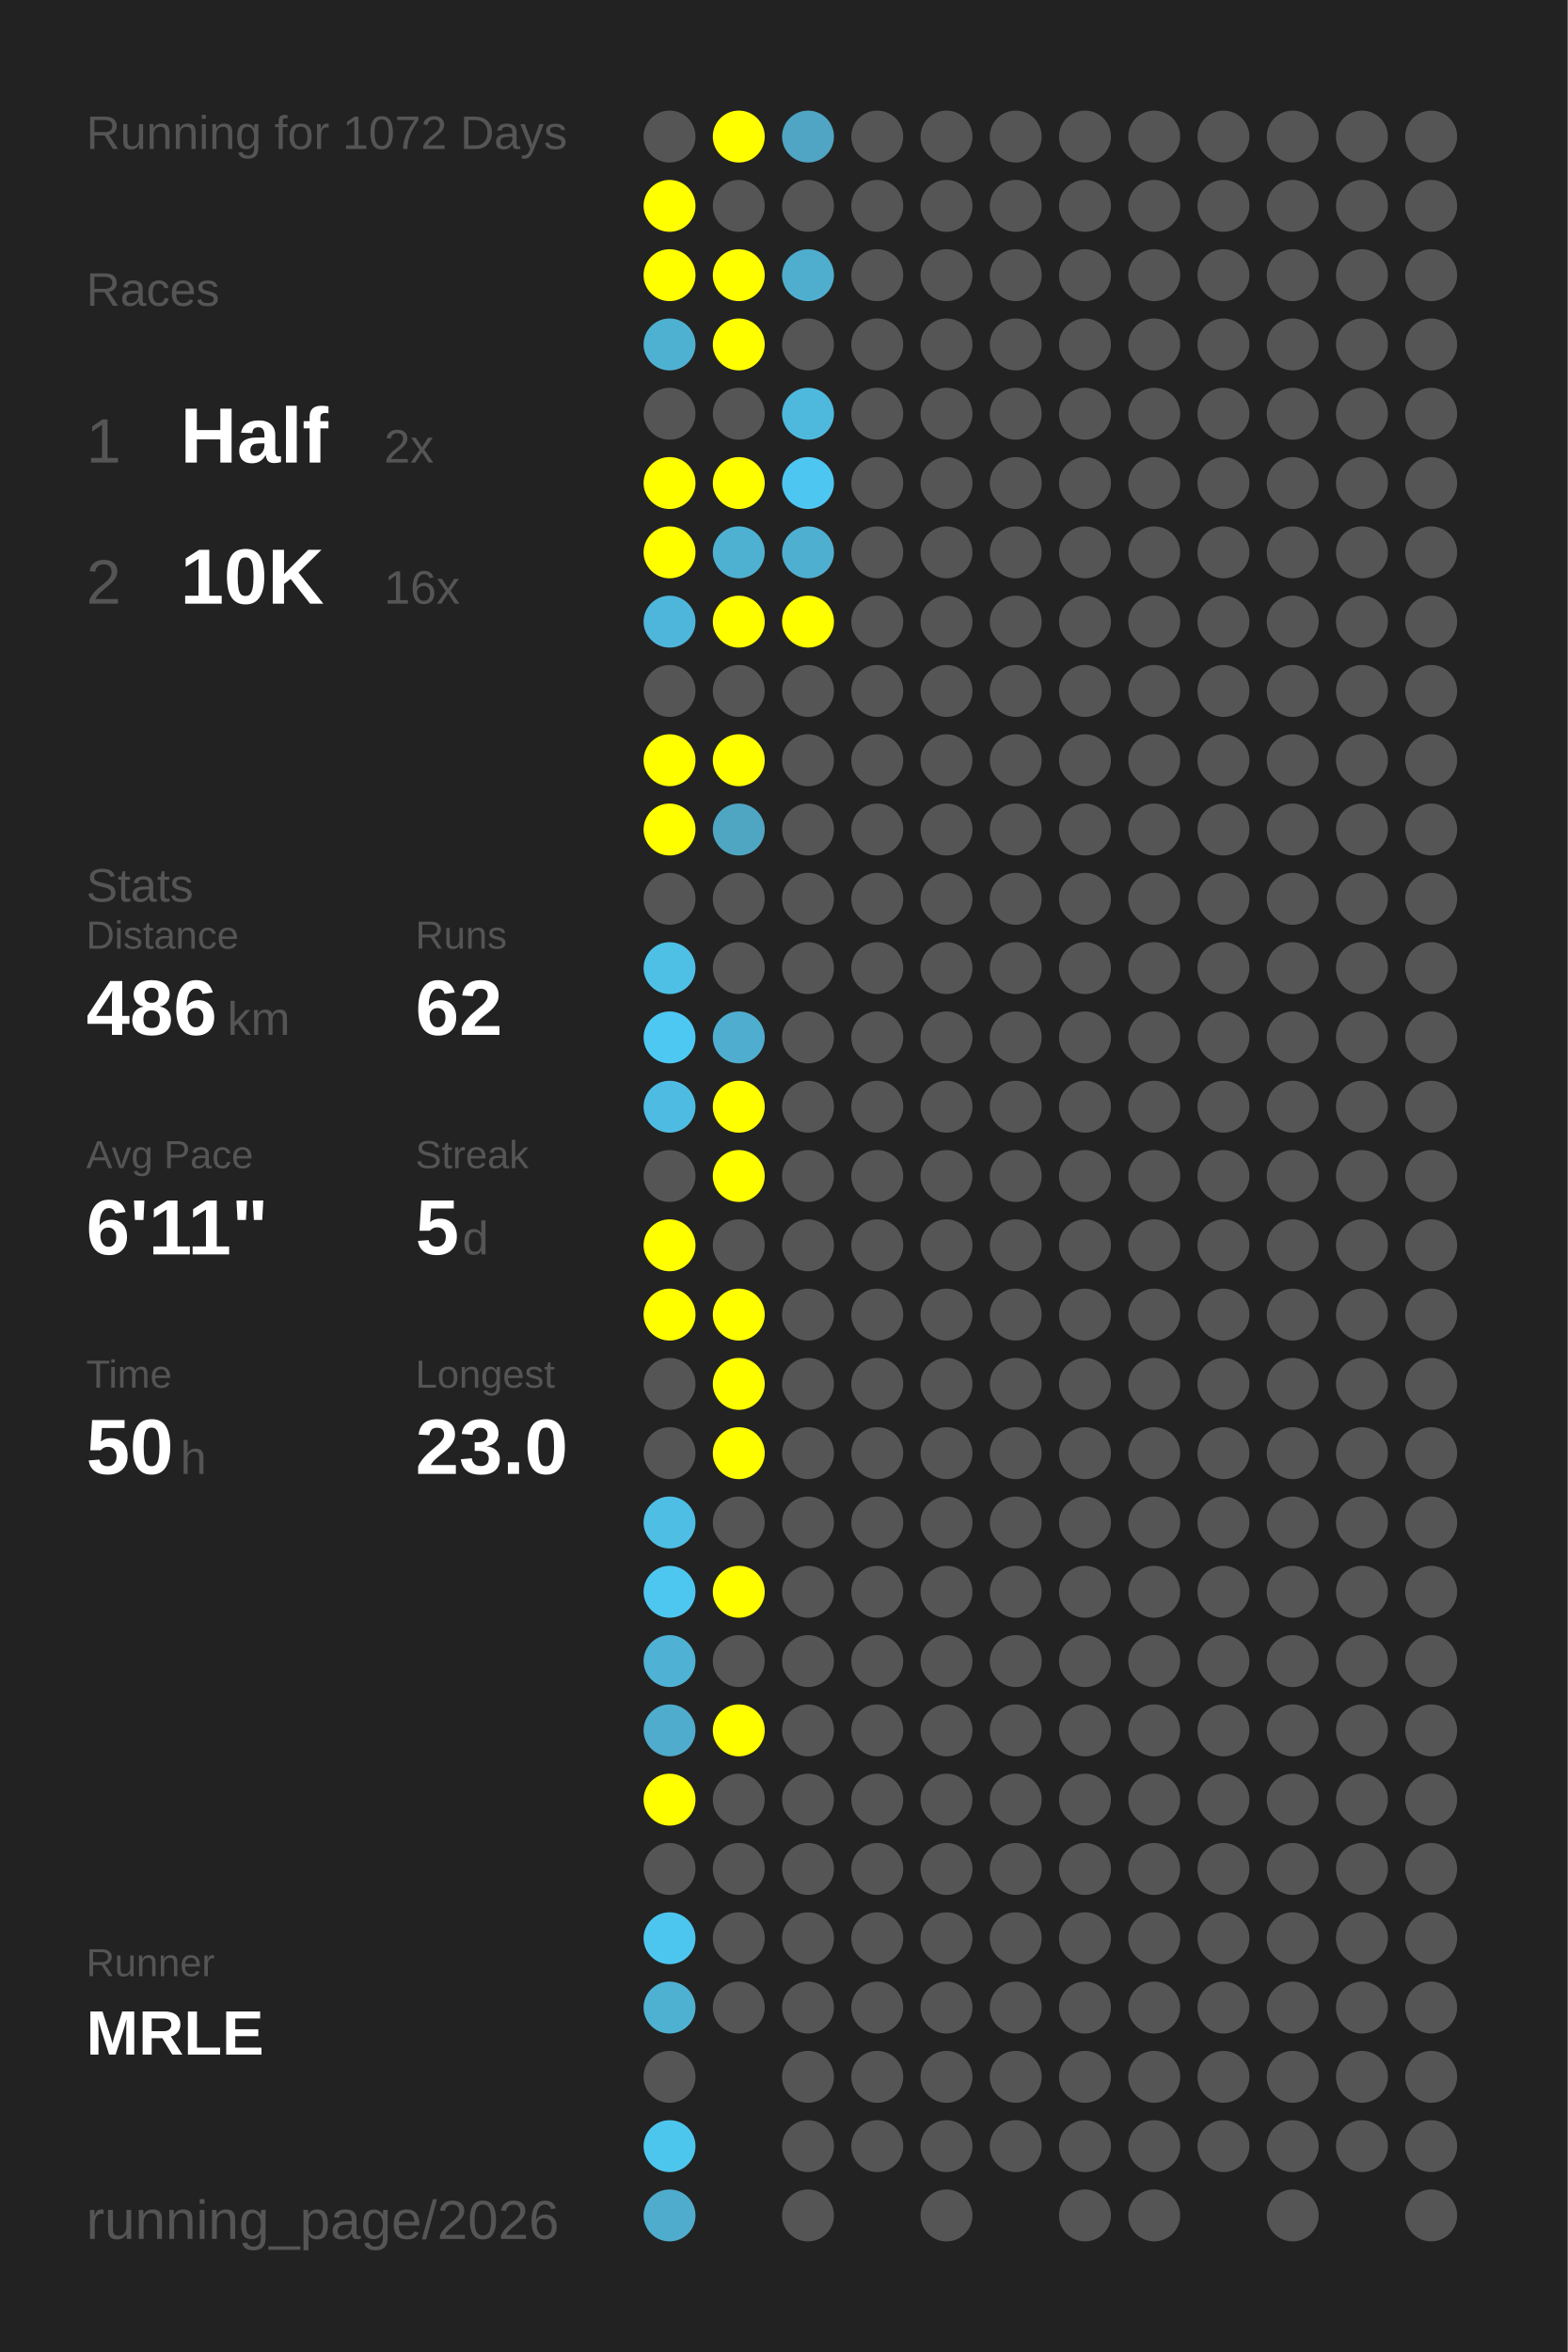
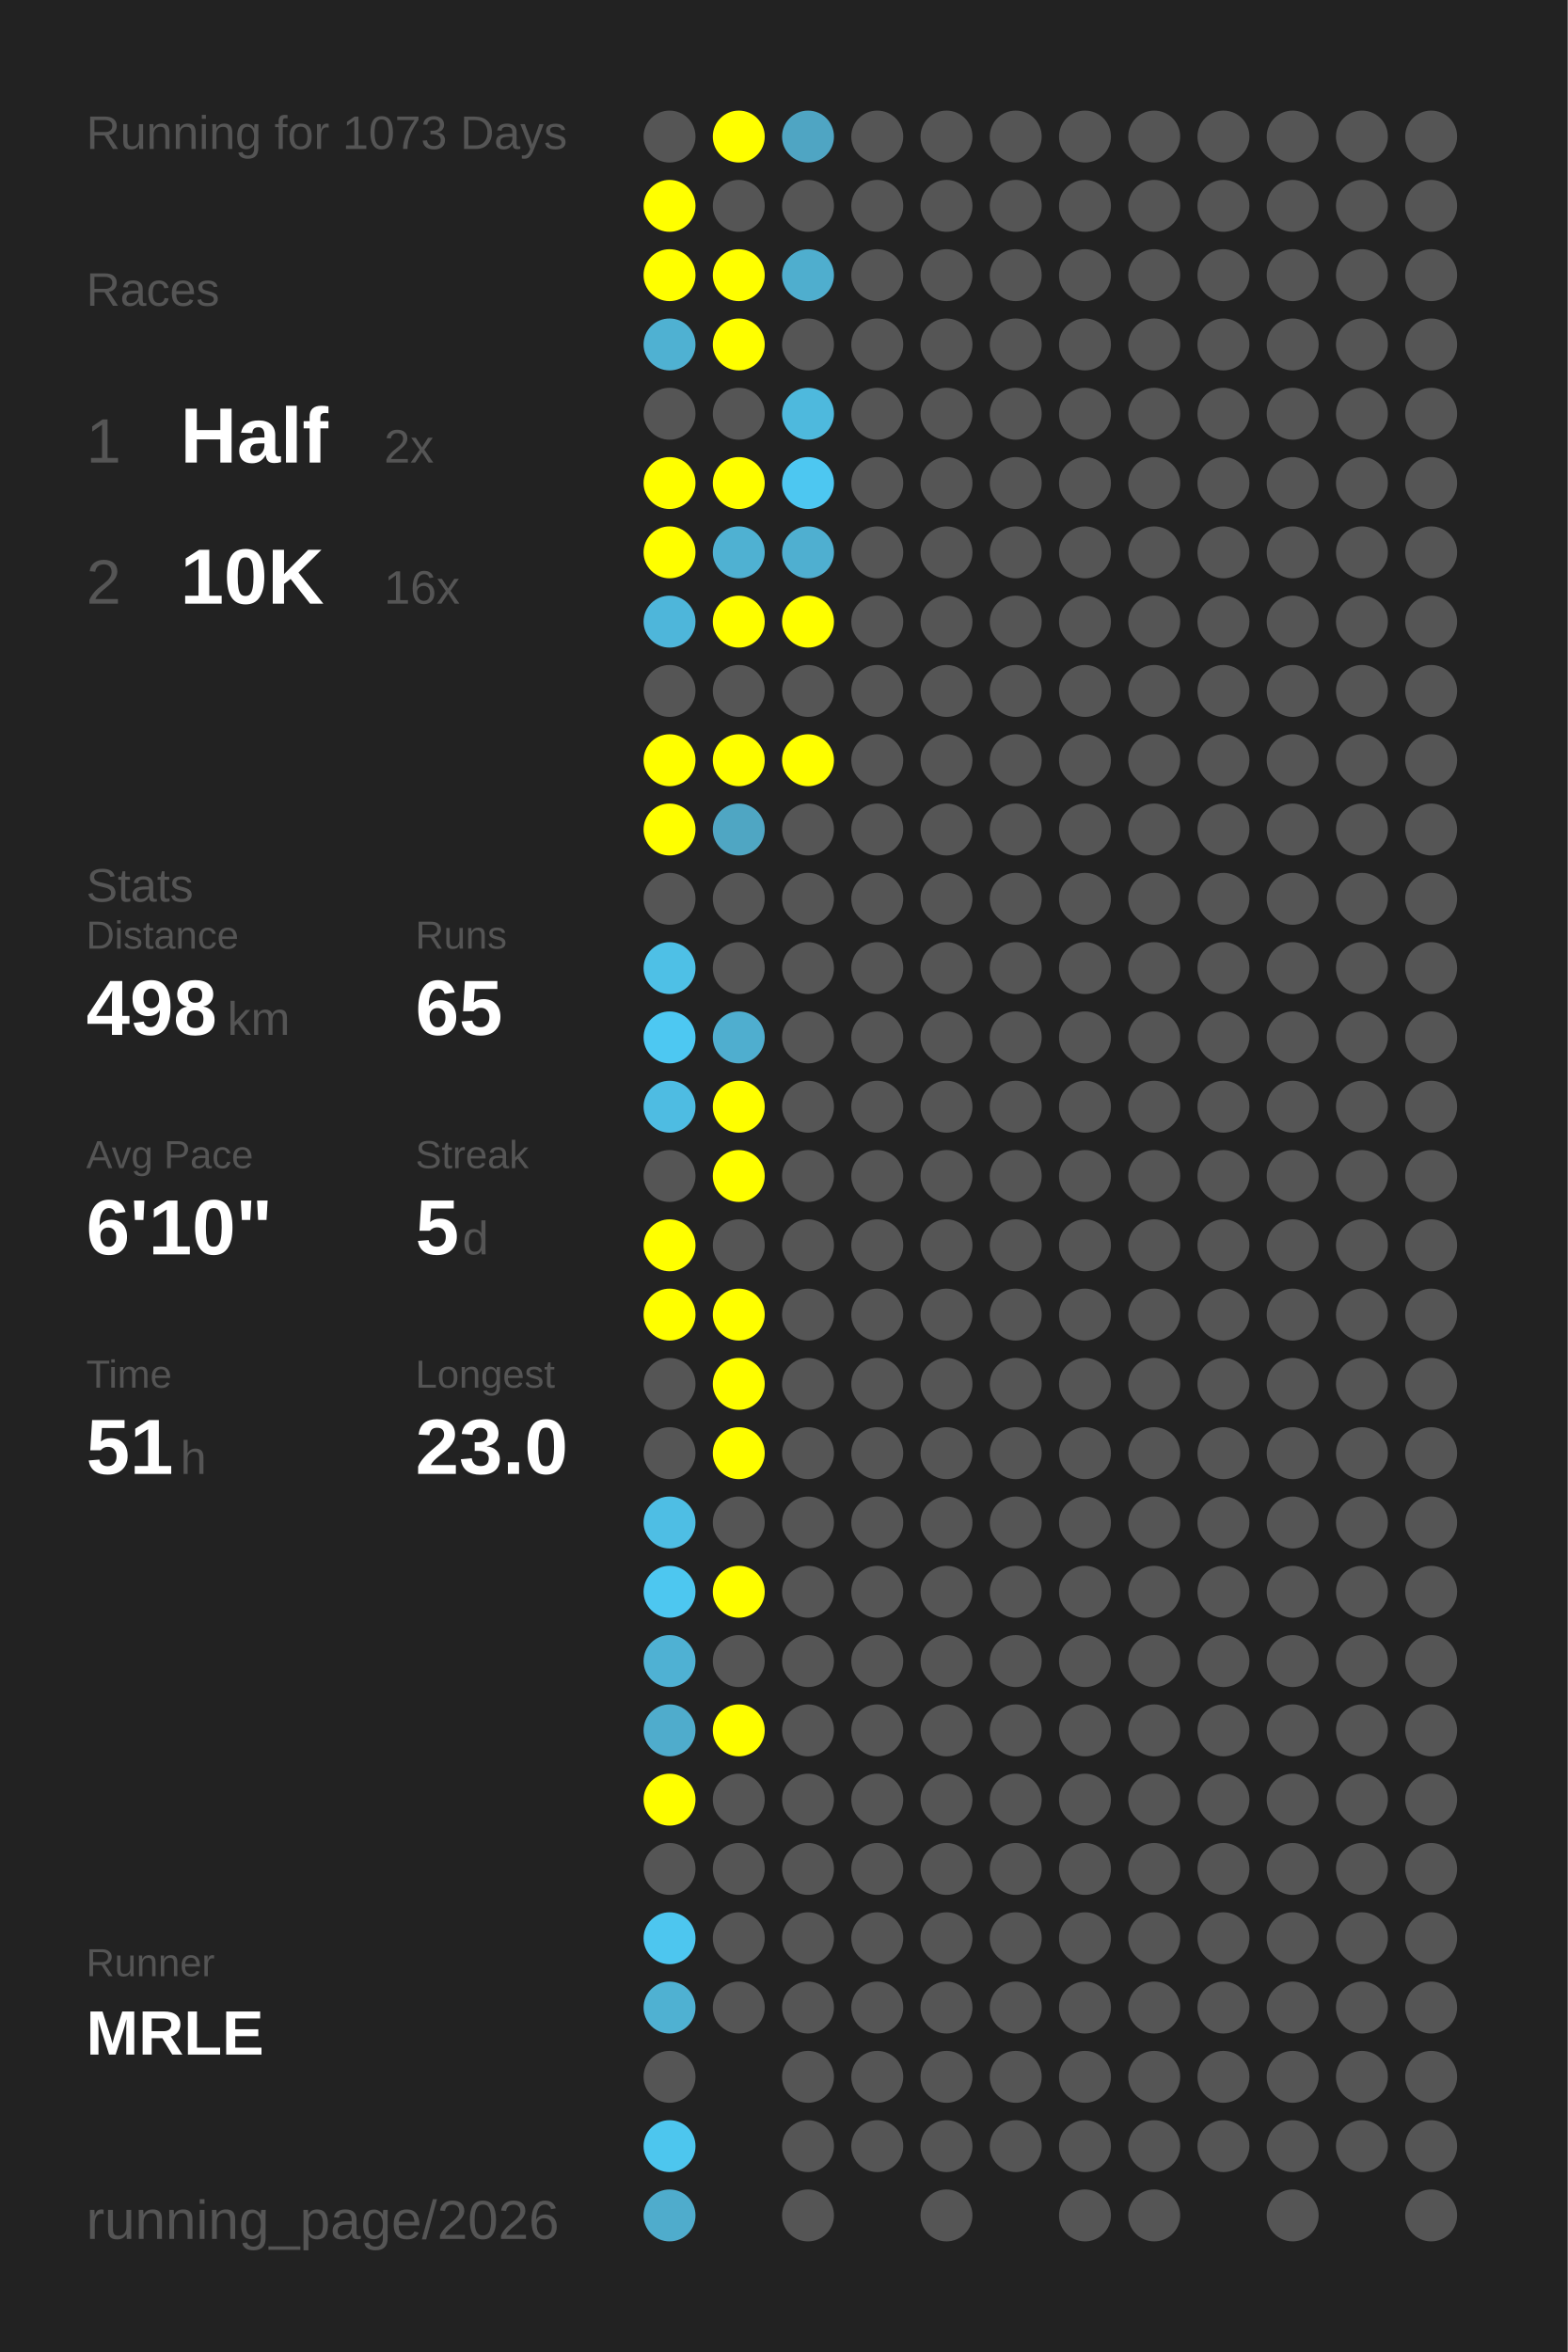
<svg xmlns="http://www.w3.org/2000/svg" baseProfile="full" height="300mm" version="1.1" viewBox="0,0,200,300" width="200mm">
  <defs />
  <rect fill="#222222" height="300" width="200" x="0" y="0" />
-   <text fill="#555555" style="font-size:6px; font-family:Arial;" x="11" y="19">Running for 1072 Days</text>
+   <text fill="#555555" style="font-size:6px; font-family:Arial;" x="11" y="19">Running for 1073 Days</text>
  <text fill="#555555" style="font-size:6px; font-family:Arial;" x="11" y="39">Races</text>
  <text fill="#555555" style="font-size:8px; font-family:Arial;" x="11" y="59">1</text>
  <text fill="#FFFFFF" style="font-size:10px; font-family:Arial; font-weight:bold;" x="23" y="59">Half</text>
  <text fill="#555555" style="font-size:6px; font-family:Arial;" x="49" y="59">2x</text>
  <text fill="#555555" style="font-size:8px; font-family:Arial;" x="11" y="77">2</text>
  <text fill="#FFFFFF" style="font-size:10px; font-family:Arial; font-weight:bold;" x="23" y="77">10K</text>
  <text fill="#555555" style="font-size:6px; font-family:Arial;" x="49" y="77">16x</text>
  <text fill="#555555" style="font-size:6px; font-family:Arial;" x="11" y="115">Stats</text>
  <text fill="#555555" style="font-size:5px; font-family:Arial;" x="11" y="121">Distance</text>
-   <text fill="#FFFFFF" style="font-size:10px; font-family:Arial; font-weight:bold;" x="11" y="132">486</text>
+   <text fill="#FFFFFF" style="font-size:10px; font-family:Arial; font-weight:bold;" x="11" y="132">498</text>
  <text fill="#555555" style="font-size:6px; font-family:Arial;" x="29" y="132">km</text>
  <text fill="#555555" style="font-size:5px; font-family:Arial;" x="53" y="121">Runs</text>
-   <text fill="#FFFFFF" style="font-size:10px; font-family:Arial; font-weight:bold;" x="53" y="132">62</text>
+   <text fill="#FFFFFF" style="font-size:10px; font-family:Arial; font-weight:bold;" x="53" y="132">65</text>
  <text fill="#555555" style="font-size:5px; font-family:Arial;" x="11" y="149">Avg Pace</text>
-   <text fill="#FFFFFF" style="font-size:10px; font-family:Arial; font-weight:bold;" x="11" y="160">6'11"</text>
+   <text fill="#FFFFFF" style="font-size:10px; font-family:Arial; font-weight:bold;" x="11" y="160">6'10"</text>
  <text fill="#555555" style="font-size:5px; font-family:Arial;" x="53" y="149">Streak</text>
  <text fill="#FFFFFF" style="font-size:10px; font-family:Arial; font-weight:bold;" x="53" y="160">5</text>
  <text fill="#555555" style="font-size:6px; font-family:Arial;" x="59" y="160">d</text>
  <text fill="#555555" style="font-size:5px; font-family:Arial;" x="11" y="177">Time</text>
-   <text fill="#FFFFFF" style="font-size:10px; font-family:Arial; font-weight:bold;" x="11" y="188">50</text>
+   <text fill="#FFFFFF" style="font-size:10px; font-family:Arial; font-weight:bold;" x="11" y="188">51</text>
  <text fill="#555555" style="font-size:6px; font-family:Arial;" x="23" y="188">h</text>
  <text fill="#555555" style="font-size:5px; font-family:Arial;" x="53" y="177">Longest</text>
  <text fill="#FFFFFF" style="font-size:10px; font-family:Arial; font-weight:bold;" x="53" y="188">23.0</text>
  <text fill="#555555" style="font-size:5px; font-family:Arial;" x="11" y="252.065">Runner</text>
  <text fill="#FFFFFF" style="font-size:8px; font-family:Arial; font-weight:bold;" x="11" y="262.065">MRLE</text>
  <text fill="#555555" style="font-size:7px; font-family:Arial;" x="11" y="285.581">running_page/2026</text>
  <circle cx="85.417" cy="17.419" fill="#555555" r="3.312" />
  <circle cx="85.417" cy="26.258" fill="#FFFF00" r="3.312" />
  <circle cx="85.417" cy="35.097" fill="#FFFF00" r="3.312" />
  <circle cx="85.417" cy="43.935" fill="#4fb1d2" r="3.312" />
  <circle cx="85.417" cy="52.774" fill="#555555" r="3.312" />
  <circle cx="85.417" cy="61.613" fill="#FFFF00" r="3.312" />
  <circle cx="85.417" cy="70.452" fill="#FFFF00" r="3.312" />
  <circle cx="85.417" cy="79.29" fill="#4eb6da" r="3.312" />
  <circle cx="85.417" cy="88.129" fill="#555555" r="3.312" />
  <circle cx="85.417" cy="96.968" fill="#FFFF00" r="3.312" />
  <circle cx="85.417" cy="105.806" fill="#FFFF00" r="3.312" />
  <circle cx="85.417" cy="114.645" fill="#555555" r="3.312" />
  <circle cx="85.417" cy="123.484" fill="#4ec0e6" r="3.312" />
  <circle cx="85.417" cy="132.323" fill="#4dc8f2" r="3.312" />
  <circle cx="85.417" cy="141.161" fill="#4ebce2" r="3.312" />
  <circle cx="85.417" cy="150" fill="#555555" r="3.312" />
  <circle cx="85.417" cy="158.839" fill="#FFFF00" r="3.312" />
  <circle cx="85.417" cy="167.677" fill="#FFFF00" r="3.312" />
  <circle cx="85.417" cy="176.516" fill="#555555" r="3.312" />
  <circle cx="85.417" cy="185.355" fill="#555555" r="3.312" />
  <circle cx="85.417" cy="194.194" fill="#4ebee4" r="3.312" />
  <circle cx="85.417" cy="203.032" fill="#4dc7f0" r="3.312" />
  <circle cx="85.417" cy="211.871" fill="#4fb1d3" r="3.312" />
  <circle cx="85.417" cy="220.71" fill="#4faccc" r="3.312" />
  <circle cx="85.417" cy="229.548" fill="#FFFF00" r="3.312" />
  <circle cx="85.417" cy="238.387" fill="#555555" r="3.312" />
  <circle cx="85.417" cy="247.226" fill="#4dc6ef" r="3.312" />
  <circle cx="85.417" cy="256.065" fill="#4fb1d2" r="3.312" />
  <circle cx="85.417" cy="264.903" fill="#555555" r="3.312" />
  <circle cx="85.417" cy="273.742" fill="#4dc6ee" r="3.312" />
  <circle cx="85.417" cy="282.581" fill="#4faccc" r="3.312" />
  <circle cx="94.25" cy="17.419" fill="#FFFF00" r="3.312" />
  <circle cx="94.25" cy="26.258" fill="#555555" r="3.312" />
  <circle cx="94.25" cy="35.097" fill="#FFFF00" r="3.312" />
  <circle cx="94.25" cy="43.935" fill="#FFFF00" r="3.312" />
  <circle cx="94.25" cy="52.774" fill="#555555" r="3.312" />
  <circle cx="94.25" cy="61.613" fill="#FFFF00" r="3.312" />
  <circle cx="94.25" cy="70.452" fill="#4fb1d2" r="3.312" />
  <circle cx="94.25" cy="79.29" fill="#FFFF00" r="3.312" />
  <circle cx="94.25" cy="88.129" fill="#555555" r="3.312" />
  <circle cx="94.25" cy="96.968" fill="#FFFF00" r="3.312" />
  <circle cx="94.25" cy="105.806" fill="#4fa6c3" r="3.312" />
  <circle cx="94.25" cy="114.645" fill="#555555" r="3.312" />
  <circle cx="94.25" cy="123.484" fill="#555555" r="3.312" />
  <circle cx="94.25" cy="132.323" fill="#4faecf" r="3.312" />
  <circle cx="94.25" cy="141.161" fill="#FFFF00" r="3.312" />
  <circle cx="94.25" cy="150" fill="#FFFF00" r="3.312" />
  <circle cx="94.25" cy="158.839" fill="#555555" r="3.312" />
  <circle cx="94.25" cy="167.677" fill="#FFFF00" r="3.312" />
  <circle cx="94.25" cy="176.516" fill="#FFFF00" r="3.312" />
  <circle cx="94.25" cy="185.355" fill="#FFFF00" r="3.312" />
  <circle cx="94.25" cy="194.194" fill="#555555" r="3.312" />
  <circle cx="94.25" cy="203.032" fill="#FFFF00" r="3.312" />
  <circle cx="94.25" cy="211.871" fill="#555555" r="3.312" />
  <circle cx="94.25" cy="220.71" fill="#FFFF00" r="3.312" />
  <circle cx="94.25" cy="229.548" fill="#555555" r="3.312" />
  <circle cx="94.25" cy="238.387" fill="#555555" r="3.312" />
  <circle cx="94.25" cy="247.226" fill="#555555" r="3.312" />
  <circle cx="94.25" cy="256.065" fill="#555555" r="3.312" />
  <circle cx="103.083" cy="17.419" fill="#4fa5c3" r="3.312" />
  <circle cx="103.083" cy="26.258" fill="#555555" r="3.312" />
  <circle cx="103.083" cy="35.097" fill="#4faece" r="3.312" />
  <circle cx="103.083" cy="43.935" fill="#555555" r="3.312" />
  <circle cx="103.083" cy="52.774" fill="#4eb9dd" r="3.312" />
  <circle cx="103.083" cy="61.613" fill="#4dc7f1" r="3.312" />
  <circle cx="103.083" cy="70.452" fill="#4fafd0" r="3.312" />
  <circle cx="103.083" cy="79.29" fill="#FFFF00" r="3.312" />
  <circle cx="103.083" cy="88.129" fill="#555555" r="3.312" />
-   <circle cx="103.083" cy="96.968" fill="#555555" r="3.312" />
+   <circle cx="103.083" cy="96.968" fill="#FFFF00" r="3.312" />
  <circle cx="103.083" cy="105.806" fill="#555555" r="3.312" />
  <circle cx="103.083" cy="114.645" fill="#555555" r="3.312" />
  <circle cx="103.083" cy="123.484" fill="#555555" r="3.312" />
  <circle cx="103.083" cy="132.323" fill="#555555" r="3.312" />
  <circle cx="103.083" cy="141.161" fill="#555555" r="3.312" />
  <circle cx="103.083" cy="150" fill="#555555" r="3.312" />
  <circle cx="103.083" cy="158.839" fill="#555555" r="3.312" />
  <circle cx="103.083" cy="167.677" fill="#555555" r="3.312" />
  <circle cx="103.083" cy="176.516" fill="#555555" r="3.312" />
  <circle cx="103.083" cy="185.355" fill="#555555" r="3.312" />
  <circle cx="103.083" cy="194.194" fill="#555555" r="3.312" />
  <circle cx="103.083" cy="203.032" fill="#555555" r="3.312" />
  <circle cx="103.083" cy="211.871" fill="#555555" r="3.312" />
  <circle cx="103.083" cy="220.71" fill="#555555" r="3.312" />
  <circle cx="103.083" cy="229.548" fill="#555555" r="3.312" />
  <circle cx="103.083" cy="238.387" fill="#555555" r="3.312" />
  <circle cx="103.083" cy="247.226" fill="#555555" r="3.312" />
  <circle cx="103.083" cy="256.065" fill="#555555" r="3.312" />
  <circle cx="103.083" cy="264.903" fill="#555555" r="3.312" />
  <circle cx="103.083" cy="273.742" fill="#555555" r="3.312" />
  <circle cx="103.083" cy="282.581" fill="#555555" r="3.312" />
  <circle cx="111.917" cy="17.419" fill="#555555" r="3.312" />
  <circle cx="111.917" cy="26.258" fill="#555555" r="3.312" />
  <circle cx="111.917" cy="35.097" fill="#555555" r="3.312" />
  <circle cx="111.917" cy="43.935" fill="#555555" r="3.312" />
  <circle cx="111.917" cy="52.774" fill="#555555" r="3.312" />
  <circle cx="111.917" cy="61.613" fill="#555555" r="3.312" />
  <circle cx="111.917" cy="70.452" fill="#555555" r="3.312" />
  <circle cx="111.917" cy="79.29" fill="#555555" r="3.312" />
  <circle cx="111.917" cy="88.129" fill="#555555" r="3.312" />
  <circle cx="111.917" cy="96.968" fill="#555555" r="3.312" />
  <circle cx="111.917" cy="105.806" fill="#555555" r="3.312" />
  <circle cx="111.917" cy="114.645" fill="#555555" r="3.312" />
  <circle cx="111.917" cy="123.484" fill="#555555" r="3.312" />
  <circle cx="111.917" cy="132.323" fill="#555555" r="3.312" />
  <circle cx="111.917" cy="141.161" fill="#555555" r="3.312" />
  <circle cx="111.917" cy="150" fill="#555555" r="3.312" />
  <circle cx="111.917" cy="158.839" fill="#555555" r="3.312" />
  <circle cx="111.917" cy="167.677" fill="#555555" r="3.312" />
  <circle cx="111.917" cy="176.516" fill="#555555" r="3.312" />
  <circle cx="111.917" cy="185.355" fill="#555555" r="3.312" />
  <circle cx="111.917" cy="194.194" fill="#555555" r="3.312" />
  <circle cx="111.917" cy="203.032" fill="#555555" r="3.312" />
  <circle cx="111.917" cy="211.871" fill="#555555" r="3.312" />
  <circle cx="111.917" cy="220.71" fill="#555555" r="3.312" />
  <circle cx="111.917" cy="229.548" fill="#555555" r="3.312" />
  <circle cx="111.917" cy="238.387" fill="#555555" r="3.312" />
  <circle cx="111.917" cy="247.226" fill="#555555" r="3.312" />
  <circle cx="111.917" cy="256.065" fill="#555555" r="3.312" />
  <circle cx="111.917" cy="264.903" fill="#555555" r="3.312" />
  <circle cx="111.917" cy="273.742" fill="#555555" r="3.312" />
  <circle cx="120.75" cy="17.419" fill="#555555" r="3.312" />
  <circle cx="120.75" cy="26.258" fill="#555555" r="3.312" />
  <circle cx="120.75" cy="35.097" fill="#555555" r="3.312" />
  <circle cx="120.75" cy="43.935" fill="#555555" r="3.312" />
  <circle cx="120.75" cy="52.774" fill="#555555" r="3.312" />
  <circle cx="120.75" cy="61.613" fill="#555555" r="3.312" />
  <circle cx="120.75" cy="70.452" fill="#555555" r="3.312" />
  <circle cx="120.75" cy="79.29" fill="#555555" r="3.312" />
  <circle cx="120.75" cy="88.129" fill="#555555" r="3.312" />
  <circle cx="120.75" cy="96.968" fill="#555555" r="3.312" />
  <circle cx="120.75" cy="105.806" fill="#555555" r="3.312" />
  <circle cx="120.75" cy="114.645" fill="#555555" r="3.312" />
  <circle cx="120.75" cy="123.484" fill="#555555" r="3.312" />
  <circle cx="120.75" cy="132.323" fill="#555555" r="3.312" />
  <circle cx="120.75" cy="141.161" fill="#555555" r="3.312" />
  <circle cx="120.75" cy="150" fill="#555555" r="3.312" />
  <circle cx="120.75" cy="158.839" fill="#555555" r="3.312" />
  <circle cx="120.75" cy="167.677" fill="#555555" r="3.312" />
  <circle cx="120.75" cy="176.516" fill="#555555" r="3.312" />
  <circle cx="120.75" cy="185.355" fill="#555555" r="3.312" />
  <circle cx="120.75" cy="194.194" fill="#555555" r="3.312" />
  <circle cx="120.75" cy="203.032" fill="#555555" r="3.312" />
  <circle cx="120.75" cy="211.871" fill="#555555" r="3.312" />
  <circle cx="120.75" cy="220.71" fill="#555555" r="3.312" />
  <circle cx="120.75" cy="229.548" fill="#555555" r="3.312" />
  <circle cx="120.75" cy="238.387" fill="#555555" r="3.312" />
  <circle cx="120.75" cy="247.226" fill="#555555" r="3.312" />
  <circle cx="120.75" cy="256.065" fill="#555555" r="3.312" />
  <circle cx="120.75" cy="264.903" fill="#555555" r="3.312" />
  <circle cx="120.75" cy="273.742" fill="#555555" r="3.312" />
  <circle cx="120.75" cy="282.581" fill="#555555" r="3.312" />
  <circle cx="129.583" cy="17.419" fill="#555555" r="3.312" />
  <circle cx="129.583" cy="26.258" fill="#555555" r="3.312" />
  <circle cx="129.583" cy="35.097" fill="#555555" r="3.312" />
  <circle cx="129.583" cy="43.935" fill="#555555" r="3.312" />
  <circle cx="129.583" cy="52.774" fill="#555555" r="3.312" />
  <circle cx="129.583" cy="61.613" fill="#555555" r="3.312" />
  <circle cx="129.583" cy="70.452" fill="#555555" r="3.312" />
  <circle cx="129.583" cy="79.29" fill="#555555" r="3.312" />
  <circle cx="129.583" cy="88.129" fill="#555555" r="3.312" />
  <circle cx="129.583" cy="96.968" fill="#555555" r="3.312" />
  <circle cx="129.583" cy="105.806" fill="#555555" r="3.312" />
  <circle cx="129.583" cy="114.645" fill="#555555" r="3.312" />
  <circle cx="129.583" cy="123.484" fill="#555555" r="3.312" />
  <circle cx="129.583" cy="132.323" fill="#555555" r="3.312" />
  <circle cx="129.583" cy="141.161" fill="#555555" r="3.312" />
  <circle cx="129.583" cy="150" fill="#555555" r="3.312" />
  <circle cx="129.583" cy="158.839" fill="#555555" r="3.312" />
  <circle cx="129.583" cy="167.677" fill="#555555" r="3.312" />
  <circle cx="129.583" cy="176.516" fill="#555555" r="3.312" />
  <circle cx="129.583" cy="185.355" fill="#555555" r="3.312" />
  <circle cx="129.583" cy="194.194" fill="#555555" r="3.312" />
  <circle cx="129.583" cy="203.032" fill="#555555" r="3.312" />
  <circle cx="129.583" cy="211.871" fill="#555555" r="3.312" />
  <circle cx="129.583" cy="220.71" fill="#555555" r="3.312" />
  <circle cx="129.583" cy="229.548" fill="#555555" r="3.312" />
  <circle cx="129.583" cy="238.387" fill="#555555" r="3.312" />
  <circle cx="129.583" cy="247.226" fill="#555555" r="3.312" />
  <circle cx="129.583" cy="256.065" fill="#555555" r="3.312" />
  <circle cx="129.583" cy="264.903" fill="#555555" r="3.312" />
  <circle cx="129.583" cy="273.742" fill="#555555" r="3.312" />
  <circle cx="138.417" cy="17.419" fill="#555555" r="3.312" />
  <circle cx="138.417" cy="26.258" fill="#555555" r="3.312" />
  <circle cx="138.417" cy="35.097" fill="#555555" r="3.312" />
  <circle cx="138.417" cy="43.935" fill="#555555" r="3.312" />
  <circle cx="138.417" cy="52.774" fill="#555555" r="3.312" />
  <circle cx="138.417" cy="61.613" fill="#555555" r="3.312" />
  <circle cx="138.417" cy="70.452" fill="#555555" r="3.312" />
  <circle cx="138.417" cy="79.29" fill="#555555" r="3.312" />
  <circle cx="138.417" cy="88.129" fill="#555555" r="3.312" />
  <circle cx="138.417" cy="96.968" fill="#555555" r="3.312" />
  <circle cx="138.417" cy="105.806" fill="#555555" r="3.312" />
  <circle cx="138.417" cy="114.645" fill="#555555" r="3.312" />
  <circle cx="138.417" cy="123.484" fill="#555555" r="3.312" />
  <circle cx="138.417" cy="132.323" fill="#555555" r="3.312" />
  <circle cx="138.417" cy="141.161" fill="#555555" r="3.312" />
  <circle cx="138.417" cy="150" fill="#555555" r="3.312" />
  <circle cx="138.417" cy="158.839" fill="#555555" r="3.312" />
  <circle cx="138.417" cy="167.677" fill="#555555" r="3.312" />
  <circle cx="138.417" cy="176.516" fill="#555555" r="3.312" />
  <circle cx="138.417" cy="185.355" fill="#555555" r="3.312" />
  <circle cx="138.417" cy="194.194" fill="#555555" r="3.312" />
  <circle cx="138.417" cy="203.032" fill="#555555" r="3.312" />
  <circle cx="138.417" cy="211.871" fill="#555555" r="3.312" />
  <circle cx="138.417" cy="220.71" fill="#555555" r="3.312" />
  <circle cx="138.417" cy="229.548" fill="#555555" r="3.312" />
  <circle cx="138.417" cy="238.387" fill="#555555" r="3.312" />
  <circle cx="138.417" cy="247.226" fill="#555555" r="3.312" />
  <circle cx="138.417" cy="256.065" fill="#555555" r="3.312" />
  <circle cx="138.417" cy="264.903" fill="#555555" r="3.312" />
  <circle cx="138.417" cy="273.742" fill="#555555" r="3.312" />
  <circle cx="138.417" cy="282.581" fill="#555555" r="3.312" />
  <circle cx="147.25" cy="17.419" fill="#555555" r="3.312" />
  <circle cx="147.25" cy="26.258" fill="#555555" r="3.312" />
  <circle cx="147.25" cy="35.097" fill="#555555" r="3.312" />
  <circle cx="147.25" cy="43.935" fill="#555555" r="3.312" />
  <circle cx="147.25" cy="52.774" fill="#555555" r="3.312" />
  <circle cx="147.25" cy="61.613" fill="#555555" r="3.312" />
  <circle cx="147.25" cy="70.452" fill="#555555" r="3.312" />
  <circle cx="147.25" cy="79.29" fill="#555555" r="3.312" />
  <circle cx="147.25" cy="88.129" fill="#555555" r="3.312" />
  <circle cx="147.25" cy="96.968" fill="#555555" r="3.312" />
  <circle cx="147.25" cy="105.806" fill="#555555" r="3.312" />
  <circle cx="147.25" cy="114.645" fill="#555555" r="3.312" />
  <circle cx="147.25" cy="123.484" fill="#555555" r="3.312" />
  <circle cx="147.25" cy="132.323" fill="#555555" r="3.312" />
  <circle cx="147.25" cy="141.161" fill="#555555" r="3.312" />
  <circle cx="147.25" cy="150" fill="#555555" r="3.312" />
  <circle cx="147.25" cy="158.839" fill="#555555" r="3.312" />
  <circle cx="147.25" cy="167.677" fill="#555555" r="3.312" />
  <circle cx="147.25" cy="176.516" fill="#555555" r="3.312" />
  <circle cx="147.25" cy="185.355" fill="#555555" r="3.312" />
  <circle cx="147.25" cy="194.194" fill="#555555" r="3.312" />
  <circle cx="147.25" cy="203.032" fill="#555555" r="3.312" />
  <circle cx="147.25" cy="211.871" fill="#555555" r="3.312" />
  <circle cx="147.25" cy="220.71" fill="#555555" r="3.312" />
  <circle cx="147.25" cy="229.548" fill="#555555" r="3.312" />
  <circle cx="147.25" cy="238.387" fill="#555555" r="3.312" />
  <circle cx="147.25" cy="247.226" fill="#555555" r="3.312" />
  <circle cx="147.25" cy="256.065" fill="#555555" r="3.312" />
  <circle cx="147.25" cy="264.903" fill="#555555" r="3.312" />
  <circle cx="147.25" cy="273.742" fill="#555555" r="3.312" />
  <circle cx="147.25" cy="282.581" fill="#555555" r="3.312" />
  <circle cx="156.083" cy="17.419" fill="#555555" r="3.312" />
  <circle cx="156.083" cy="26.258" fill="#555555" r="3.312" />
  <circle cx="156.083" cy="35.097" fill="#555555" r="3.312" />
  <circle cx="156.083" cy="43.935" fill="#555555" r="3.312" />
  <circle cx="156.083" cy="52.774" fill="#555555" r="3.312" />
  <circle cx="156.083" cy="61.613" fill="#555555" r="3.312" />
  <circle cx="156.083" cy="70.452" fill="#555555" r="3.312" />
  <circle cx="156.083" cy="79.29" fill="#555555" r="3.312" />
  <circle cx="156.083" cy="88.129" fill="#555555" r="3.312" />
  <circle cx="156.083" cy="96.968" fill="#555555" r="3.312" />
  <circle cx="156.083" cy="105.806" fill="#555555" r="3.312" />
  <circle cx="156.083" cy="114.645" fill="#555555" r="3.312" />
  <circle cx="156.083" cy="123.484" fill="#555555" r="3.312" />
  <circle cx="156.083" cy="132.323" fill="#555555" r="3.312" />
  <circle cx="156.083" cy="141.161" fill="#555555" r="3.312" />
  <circle cx="156.083" cy="150" fill="#555555" r="3.312" />
  <circle cx="156.083" cy="158.839" fill="#555555" r="3.312" />
  <circle cx="156.083" cy="167.677" fill="#555555" r="3.312" />
  <circle cx="156.083" cy="176.516" fill="#555555" r="3.312" />
  <circle cx="156.083" cy="185.355" fill="#555555" r="3.312" />
  <circle cx="156.083" cy="194.194" fill="#555555" r="3.312" />
  <circle cx="156.083" cy="203.032" fill="#555555" r="3.312" />
  <circle cx="156.083" cy="211.871" fill="#555555" r="3.312" />
  <circle cx="156.083" cy="220.71" fill="#555555" r="3.312" />
  <circle cx="156.083" cy="229.548" fill="#555555" r="3.312" />
  <circle cx="156.083" cy="238.387" fill="#555555" r="3.312" />
  <circle cx="156.083" cy="247.226" fill="#555555" r="3.312" />
  <circle cx="156.083" cy="256.065" fill="#555555" r="3.312" />
  <circle cx="156.083" cy="264.903" fill="#555555" r="3.312" />
  <circle cx="156.083" cy="273.742" fill="#555555" r="3.312" />
  <circle cx="164.917" cy="17.419" fill="#555555" r="3.312" />
  <circle cx="164.917" cy="26.258" fill="#555555" r="3.312" />
  <circle cx="164.917" cy="35.097" fill="#555555" r="3.312" />
  <circle cx="164.917" cy="43.935" fill="#555555" r="3.312" />
  <circle cx="164.917" cy="52.774" fill="#555555" r="3.312" />
  <circle cx="164.917" cy="61.613" fill="#555555" r="3.312" />
  <circle cx="164.917" cy="70.452" fill="#555555" r="3.312" />
  <circle cx="164.917" cy="79.29" fill="#555555" r="3.312" />
  <circle cx="164.917" cy="88.129" fill="#555555" r="3.312" />
  <circle cx="164.917" cy="96.968" fill="#555555" r="3.312" />
  <circle cx="164.917" cy="105.806" fill="#555555" r="3.312" />
  <circle cx="164.917" cy="114.645" fill="#555555" r="3.312" />
  <circle cx="164.917" cy="123.484" fill="#555555" r="3.312" />
  <circle cx="164.917" cy="132.323" fill="#555555" r="3.312" />
  <circle cx="164.917" cy="141.161" fill="#555555" r="3.312" />
  <circle cx="164.917" cy="150" fill="#555555" r="3.312" />
  <circle cx="164.917" cy="158.839" fill="#555555" r="3.312" />
  <circle cx="164.917" cy="167.677" fill="#555555" r="3.312" />
  <circle cx="164.917" cy="176.516" fill="#555555" r="3.312" />
  <circle cx="164.917" cy="185.355" fill="#555555" r="3.312" />
  <circle cx="164.917" cy="194.194" fill="#555555" r="3.312" />
  <circle cx="164.917" cy="203.032" fill="#555555" r="3.312" />
  <circle cx="164.917" cy="211.871" fill="#555555" r="3.312" />
  <circle cx="164.917" cy="220.71" fill="#555555" r="3.312" />
  <circle cx="164.917" cy="229.548" fill="#555555" r="3.312" />
  <circle cx="164.917" cy="238.387" fill="#555555" r="3.312" />
  <circle cx="164.917" cy="247.226" fill="#555555" r="3.312" />
  <circle cx="164.917" cy="256.065" fill="#555555" r="3.312" />
  <circle cx="164.917" cy="264.903" fill="#555555" r="3.312" />
  <circle cx="164.917" cy="273.742" fill="#555555" r="3.312" />
  <circle cx="164.917" cy="282.581" fill="#555555" r="3.312" />
  <circle cx="173.75" cy="17.419" fill="#555555" r="3.312" />
  <circle cx="173.75" cy="26.258" fill="#555555" r="3.312" />
  <circle cx="173.75" cy="35.097" fill="#555555" r="3.312" />
  <circle cx="173.75" cy="43.935" fill="#555555" r="3.312" />
  <circle cx="173.75" cy="52.774" fill="#555555" r="3.312" />
  <circle cx="173.75" cy="61.613" fill="#555555" r="3.312" />
  <circle cx="173.75" cy="70.452" fill="#555555" r="3.312" />
  <circle cx="173.75" cy="79.29" fill="#555555" r="3.312" />
  <circle cx="173.75" cy="88.129" fill="#555555" r="3.312" />
  <circle cx="173.75" cy="96.968" fill="#555555" r="3.312" />
  <circle cx="173.75" cy="105.806" fill="#555555" r="3.312" />
  <circle cx="173.75" cy="114.645" fill="#555555" r="3.312" />
  <circle cx="173.75" cy="123.484" fill="#555555" r="3.312" />
  <circle cx="173.75" cy="132.323" fill="#555555" r="3.312" />
  <circle cx="173.75" cy="141.161" fill="#555555" r="3.312" />
  <circle cx="173.75" cy="150" fill="#555555" r="3.312" />
  <circle cx="173.75" cy="158.839" fill="#555555" r="3.312" />
  <circle cx="173.75" cy="167.677" fill="#555555" r="3.312" />
  <circle cx="173.75" cy="176.516" fill="#555555" r="3.312" />
  <circle cx="173.75" cy="185.355" fill="#555555" r="3.312" />
  <circle cx="173.75" cy="194.194" fill="#555555" r="3.312" />
  <circle cx="173.75" cy="203.032" fill="#555555" r="3.312" />
  <circle cx="173.75" cy="211.871" fill="#555555" r="3.312" />
  <circle cx="173.75" cy="220.71" fill="#555555" r="3.312" />
  <circle cx="173.75" cy="229.548" fill="#555555" r="3.312" />
  <circle cx="173.75" cy="238.387" fill="#555555" r="3.312" />
  <circle cx="173.75" cy="247.226" fill="#555555" r="3.312" />
  <circle cx="173.75" cy="256.065" fill="#555555" r="3.312" />
  <circle cx="173.75" cy="264.903" fill="#555555" r="3.312" />
  <circle cx="173.75" cy="273.742" fill="#555555" r="3.312" />
  <circle cx="182.583" cy="17.419" fill="#555555" r="3.312" />
  <circle cx="182.583" cy="26.258" fill="#555555" r="3.312" />
  <circle cx="182.583" cy="35.097" fill="#555555" r="3.312" />
  <circle cx="182.583" cy="43.935" fill="#555555" r="3.312" />
  <circle cx="182.583" cy="52.774" fill="#555555" r="3.312" />
  <circle cx="182.583" cy="61.613" fill="#555555" r="3.312" />
  <circle cx="182.583" cy="70.452" fill="#555555" r="3.312" />
  <circle cx="182.583" cy="79.29" fill="#555555" r="3.312" />
  <circle cx="182.583" cy="88.129" fill="#555555" r="3.312" />
  <circle cx="182.583" cy="96.968" fill="#555555" r="3.312" />
  <circle cx="182.583" cy="105.806" fill="#555555" r="3.312" />
  <circle cx="182.583" cy="114.645" fill="#555555" r="3.312" />
  <circle cx="182.583" cy="123.484" fill="#555555" r="3.312" />
  <circle cx="182.583" cy="132.323" fill="#555555" r="3.312" />
  <circle cx="182.583" cy="141.161" fill="#555555" r="3.312" />
  <circle cx="182.583" cy="150" fill="#555555" r="3.312" />
  <circle cx="182.583" cy="158.839" fill="#555555" r="3.312" />
  <circle cx="182.583" cy="167.677" fill="#555555" r="3.312" />
  <circle cx="182.583" cy="176.516" fill="#555555" r="3.312" />
  <circle cx="182.583" cy="185.355" fill="#555555" r="3.312" />
  <circle cx="182.583" cy="194.194" fill="#555555" r="3.312" />
  <circle cx="182.583" cy="203.032" fill="#555555" r="3.312" />
  <circle cx="182.583" cy="211.871" fill="#555555" r="3.312" />
  <circle cx="182.583" cy="220.71" fill="#555555" r="3.312" />
  <circle cx="182.583" cy="229.548" fill="#555555" r="3.312" />
  <circle cx="182.583" cy="238.387" fill="#555555" r="3.312" />
  <circle cx="182.583" cy="247.226" fill="#555555" r="3.312" />
  <circle cx="182.583" cy="256.065" fill="#555555" r="3.312" />
  <circle cx="182.583" cy="264.903" fill="#555555" r="3.312" />
  <circle cx="182.583" cy="273.742" fill="#555555" r="3.312" />
  <circle cx="182.583" cy="282.581" fill="#555555" r="3.312" />
</svg>
